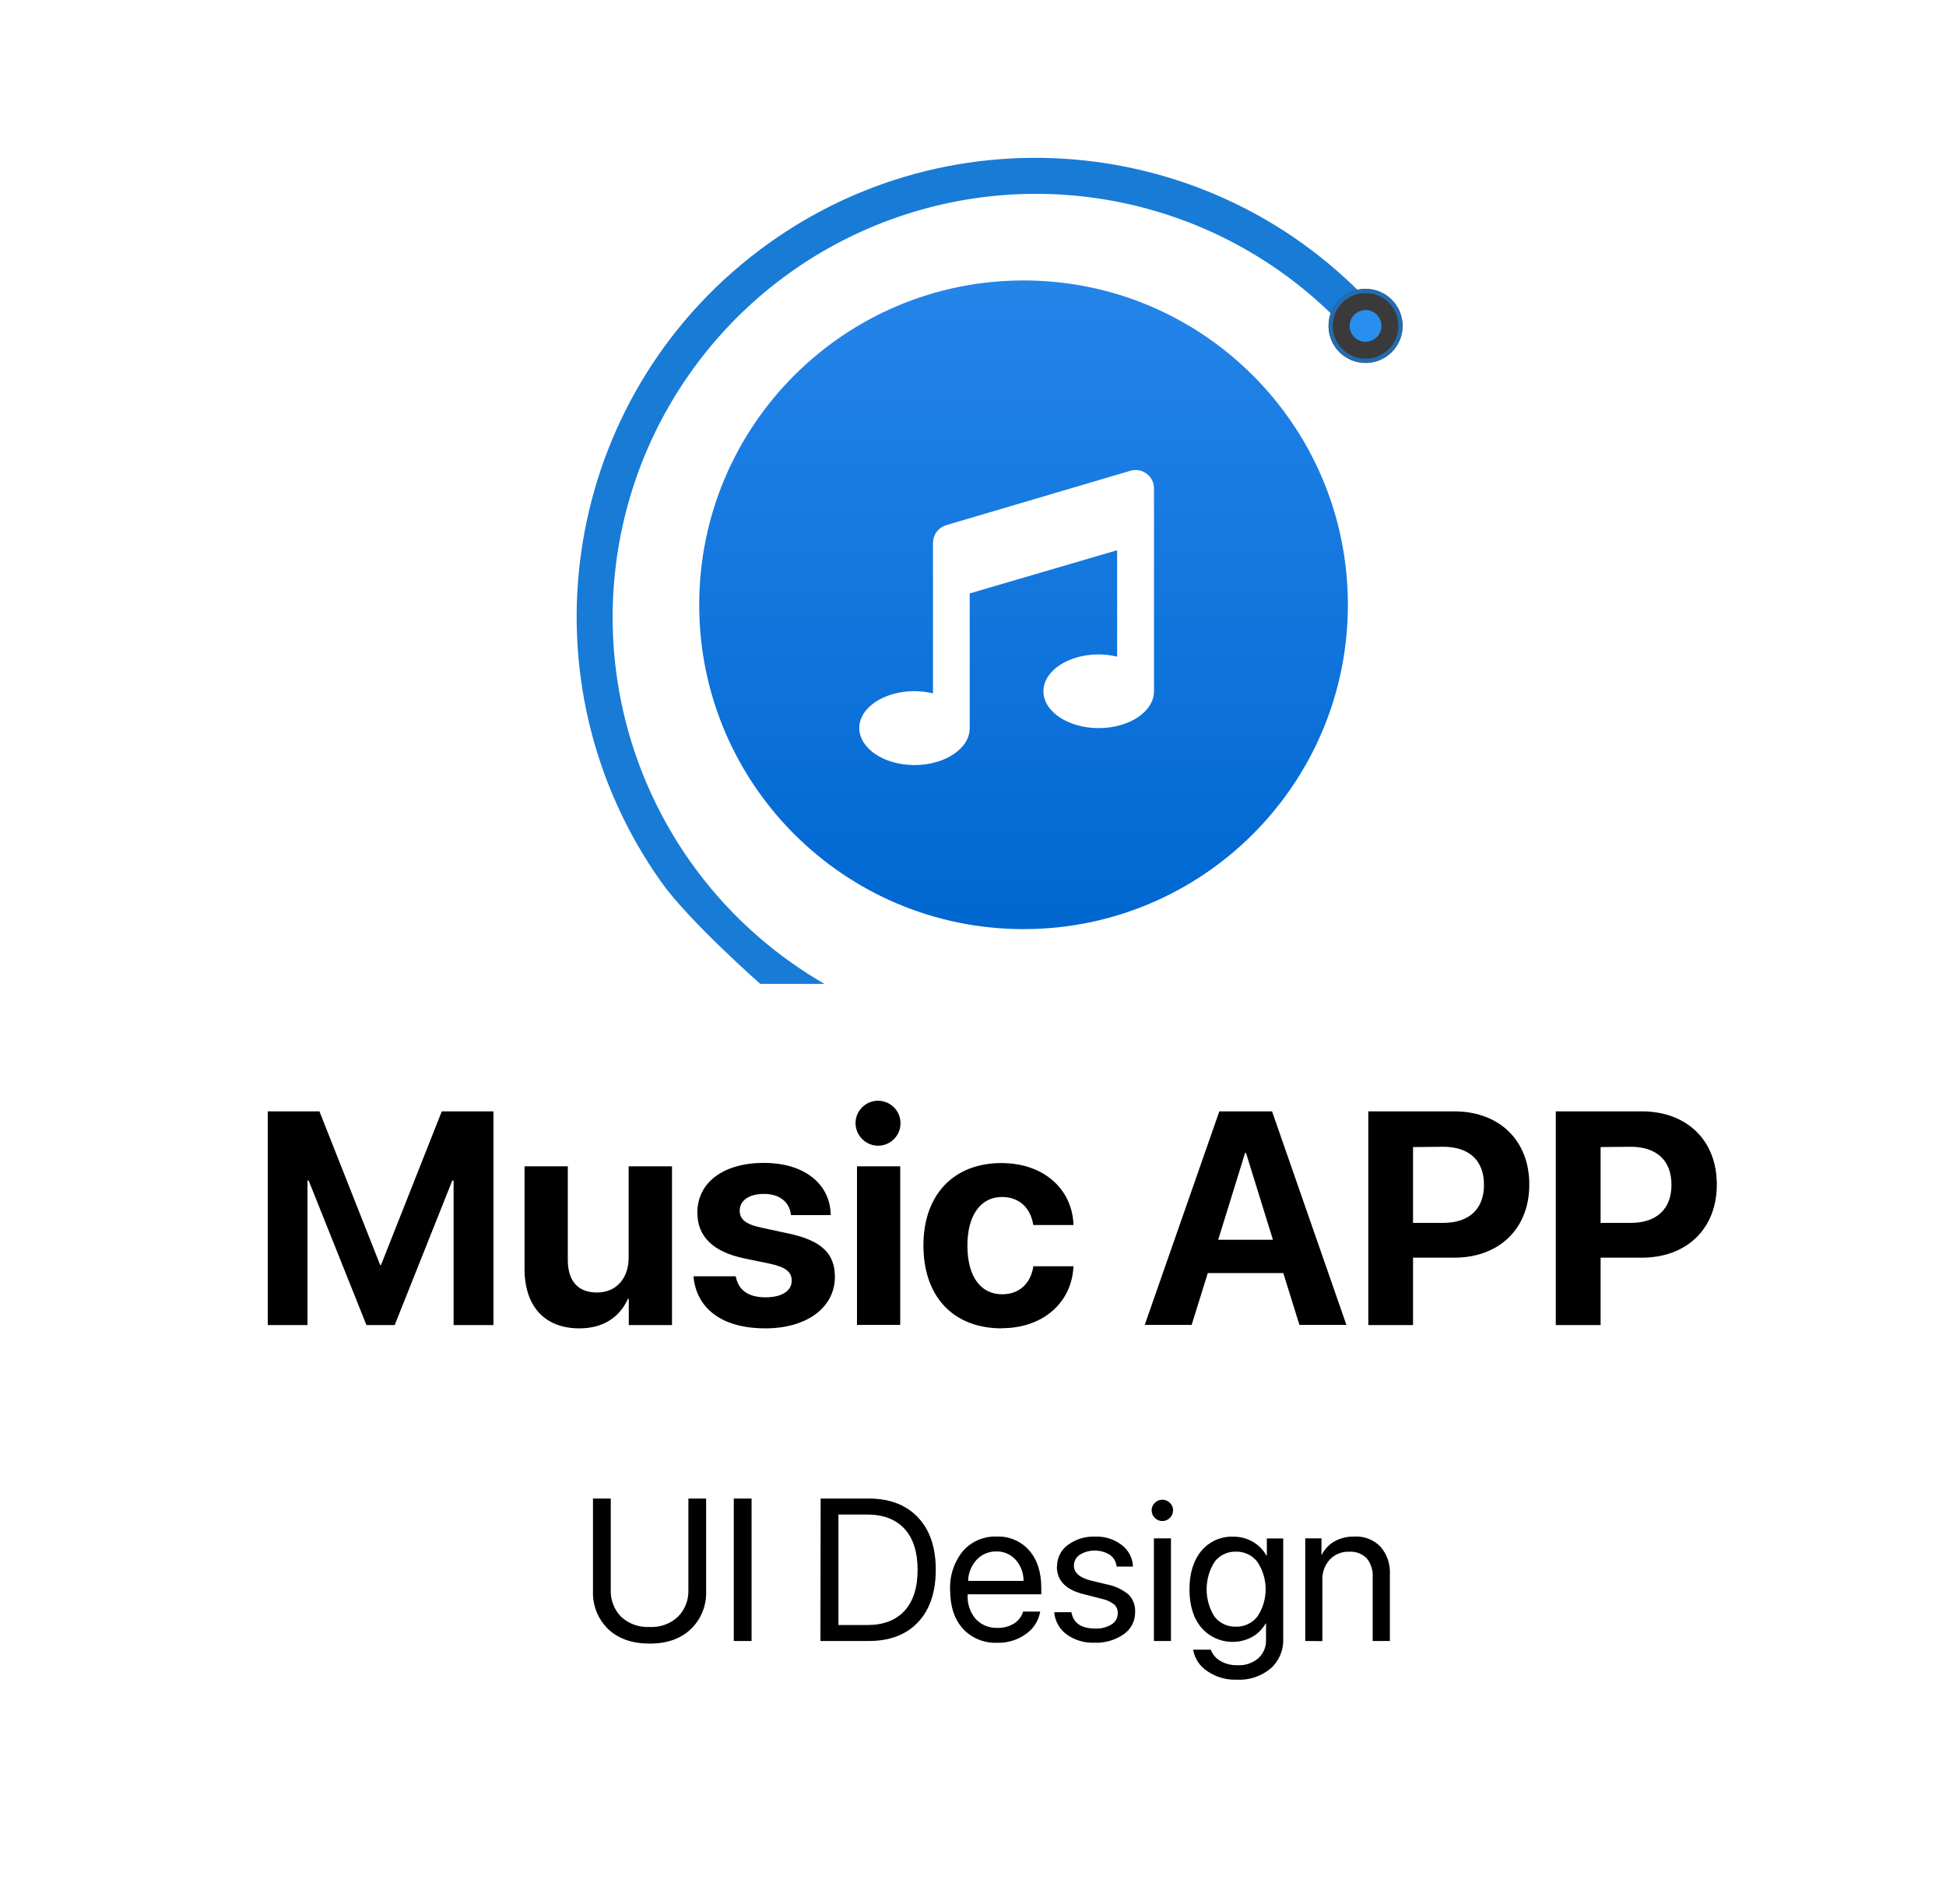
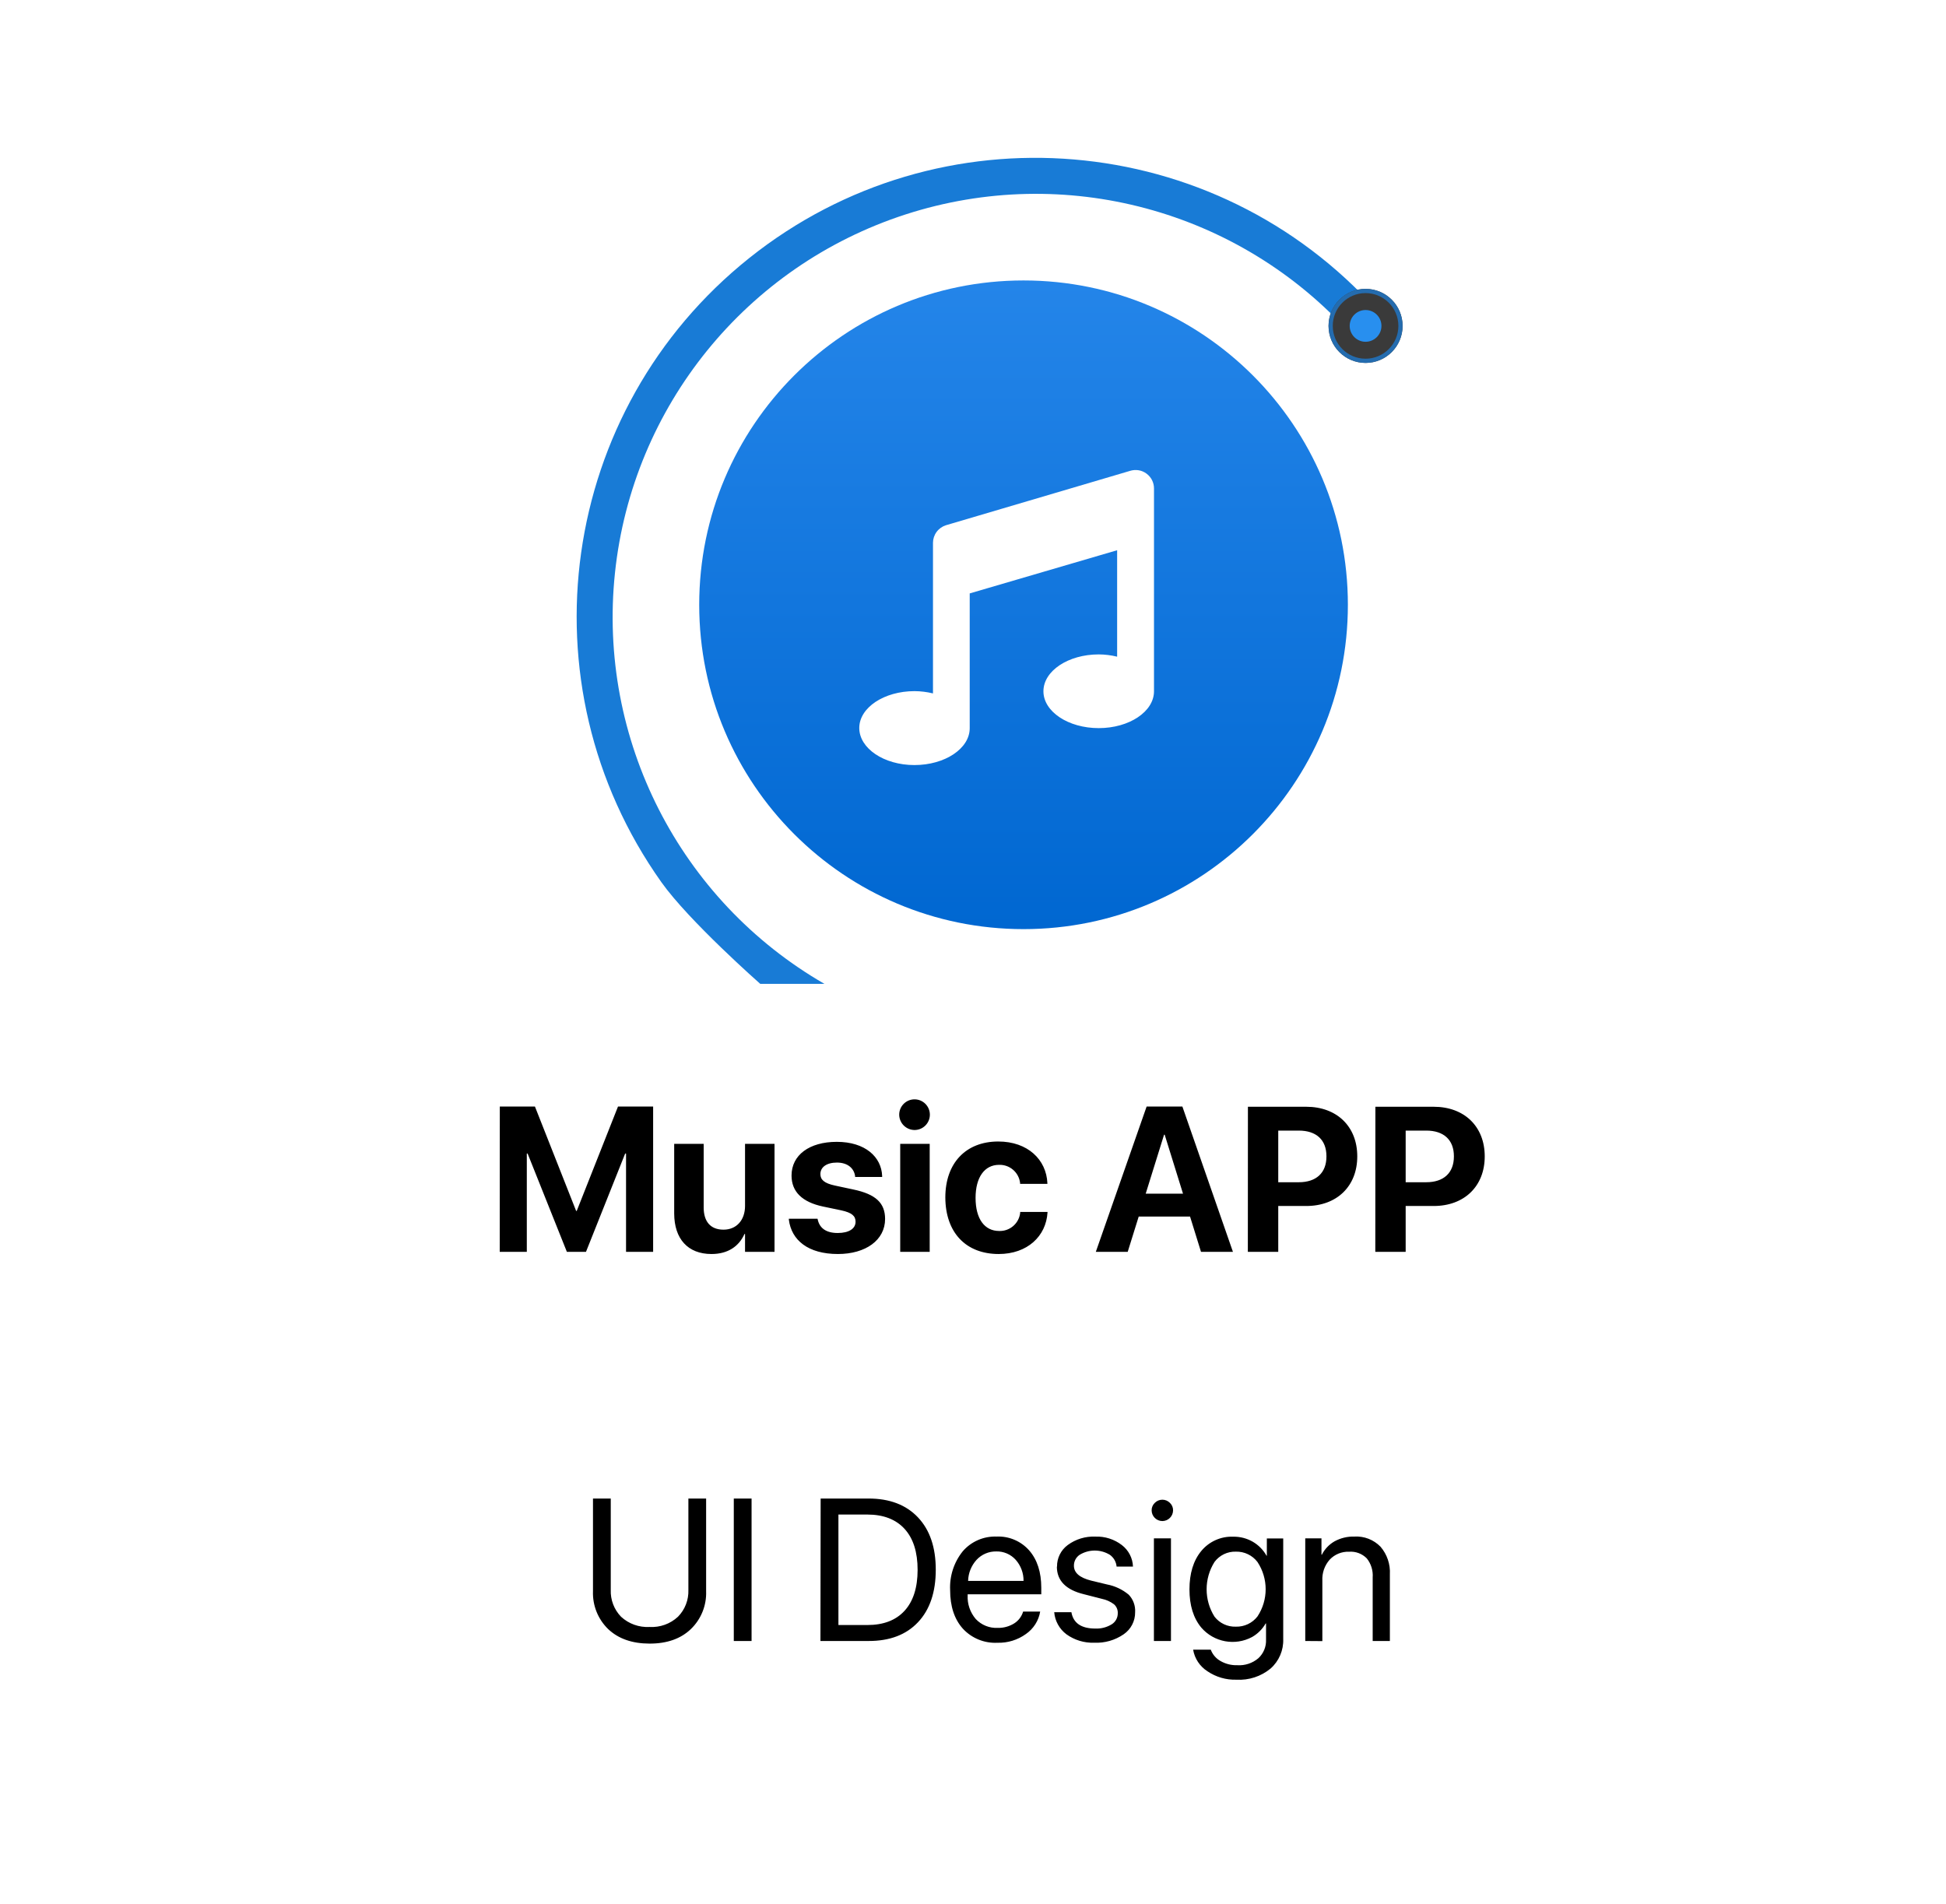
<svg xmlns="http://www.w3.org/2000/svg" id="圖層_1" data-name="圖層 1" viewBox="0 0 462 452">
  <defs>
-     <style>.cls-1,.cls-6{fill:none;}.cls-2{clip-path:url(#clip-path);}.cls-3{fill:url(#未命名漸層_2);}.cls-4{fill:#187bd6;}.cls-5{fill:#3a3a3a;}.cls-6{stroke:#246caf;}.cls-7{fill:#288fef;}</style>
-     <clipPath id="clip-path">
-       <rect class="cls-1" x="-71" y="-281.42" width="1500" height="1000" />
-     </clipPath>
+     <style>.cls-1{fill:url(#未命名漸層_2);}.cls-2{fill:#187bd6;}.cls-3{fill:#3a3a3a;}.cls-4{fill:none;stroke:#246caf;}.cls-5{fill:#288fef;}</style>
    <linearGradient id="未命名漸層_2" x1="243" y1="372" x2="243" y2="218" gradientTransform="matrix(1, 0, 0, -1, 0, 438.58)" gradientUnits="userSpaceOnUse">
      <stop offset="0" stop-color="#2485e9" />
      <stop offset="1" stop-color="#0067d1" />
    </linearGradient>
  </defs>
-   <g class="cls-2">
-     <path d="M145,355.76v21.68a8.7,8.7,0,0,0,2.44,6.38,9.22,9.22,0,0,0,6.77,2.43,9.12,9.12,0,0,0,6.75-2.43,8.64,8.64,0,0,0,2.47-6.38V355.76h4.21v22a11.87,11.87,0,0,1-3.63,9q-3.61,3.45-9.8,3.44t-9.82-3.44a11.92,11.92,0,0,1-3.61-9v-22Zm33.43,33.82h-4.22V355.76h4.22Zm16.4-33.82h11.37q7.51,0,11.74,4.48t4.22,12.42q0,8-4.22,12.47t-11.74,4.45H194.78Zm4.22,3.8v26.23h6.87q5.74,0,8.83-3.38t3.1-9.7q0-6.36-3.1-9.75t-8.83-3.4Zm37.5,8.76a6.24,6.24,0,0,0-4.71,2,7.7,7.7,0,0,0-2,5H243a7.4,7.4,0,0,0-1.85-5A6,6,0,0,0,236.5,368.32Zm6.4,14.28h4a8.11,8.11,0,0,1-3.38,5.32,11,11,0,0,1-6.77,2.08,10.44,10.44,0,0,1-8.23-3.37q-3-3.37-3-9.14a13.65,13.65,0,0,1,3-9.21,10.11,10.11,0,0,1,8-3.49,9.75,9.75,0,0,1,7.78,3.3c1.91,2.2,2.86,5.16,2.86,8.86v1.55H229.73v.23a8.06,8.06,0,0,0,1.92,5.63,6.7,6.7,0,0,0,5.2,2.11,7.06,7.06,0,0,0,3.92-1.06A5,5,0,0,0,242.9,382.6Zm8-10.67a6.25,6.25,0,0,1,2.54-5.13,10.29,10.29,0,0,1,6.56-2,9.73,9.73,0,0,1,6.28,2,6.72,6.72,0,0,1,2.65,5.11h-3.89a3.83,3.83,0,0,0-1.6-2.79,6.87,6.87,0,0,0-7.17,0,3.08,3.08,0,0,0-1.36,2.6q0,2.49,4.06,3.52l3.77.91a11.4,11.4,0,0,1,5.18,2.44,5.52,5.52,0,0,1,1.52,4.17,6.25,6.25,0,0,1-2.72,5.23,11.43,11.43,0,0,1-7,2,10.63,10.63,0,0,1-6.59-2,7.33,7.33,0,0,1-2.9-5.25h4.08q.67,3.88,5.67,3.89a6.89,6.89,0,0,0,3.89-1,3.05,3.05,0,0,0,1.45-2.65,2.66,2.66,0,0,0-.87-2.09,7,7,0,0,0-2.88-1.31l-4.29-1.1Q250.92,376.92,250.91,371.93Zm23,17.65V365.21H278v24.37Zm2-28.47a2.56,2.56,0,0,1-2.54-2.54,2.39,2.39,0,0,1,.75-1.78,2.52,2.52,0,0,1,3.59,0,2.39,2.39,0,0,1,.75,1.78,2.56,2.56,0,0,1-2.55,2.54Zm17.46,25.07a6.26,6.26,0,0,0,5.13-2.43,11.73,11.73,0,0,0,0-12.92,6.23,6.23,0,0,0-5.13-2.46,6.1,6.1,0,0,0-5.07,2.44,12.2,12.2,0,0,0,0,13A6.14,6.14,0,0,0,293.41,386.18Zm.14,12.59a11.62,11.62,0,0,1-6.89-2,7.6,7.6,0,0,1-3.4-5.13h4.19a5.13,5.13,0,0,0,2.3,2.69,7.53,7.53,0,0,0,4,1,7,7,0,0,0,5-1.66,5.67,5.67,0,0,0,1.82-4.41v-3.84h-.09a8.67,8.67,0,0,1-3.21,3.21,9.81,9.81,0,0,1-12.07-2.23c-1.88-2.26-2.81-5.29-2.81-9.07s.93-6.85,2.81-9.12a9.36,9.36,0,0,1,7.57-3.39,9,9,0,0,1,4.64,1.19,8.81,8.81,0,0,1,3.28,3.33h.07v-4.1h3.89v23.88a8.91,8.91,0,0,1-3,7A11.64,11.64,0,0,1,293.55,398.77Zm16.33-9.19V365.21h3.85v3.89h.09a7.57,7.57,0,0,1,3-3.17,9.28,9.28,0,0,1,4.71-1.14,8,8,0,0,1,6.22,2.41,9.26,9.26,0,0,1,2.22,6.56v15.82h-4.08V374.49a6.48,6.48,0,0,0-1.4-4.52,5.35,5.35,0,0,0-4.2-1.58,6,6,0,0,0-4.61,1.88,7,7,0,0,0-1.74,5v14.34Z" />
-     <path d="M63.57,314.58H73V280.27h.28L87,314.58H93.7l13.68-34.31h.31v34.31h9.46V263.85H104.88L90.46,300.31h-.21L75.84,263.85H63.57Zm74,.78c5.69,0,9.56-2.68,11.5-7h.21v6.22h10.26V276.89H149.25v21.66c0,4.92-2.92,8.3-7.53,8.3s-6.92-2.85-6.92-7.77V276.89H124.53v24.33C124.53,310.05,129.24,315.36,137.54,315.36Zm44.16,0c9.7,0,16.48-4.86,16.48-12.24v0c0-5.56-3.23-8.65-11.11-10.3l-6.39-1.38c-3.8-.8-5.1-2.07-5.1-4v0c0-2.42,2.21-4,5.76-4,3.8,0,6,2,6.37,4.75l0,.28h9.46V288c-.25-6.61-5.84-11.92-15.86-11.92-9.59,0-15.78,4.64-15.78,11.81v0c0,5.62,3.69,9.28,11,10.83l6.4,1.33c3.69.81,5,2,5,4v0c0,2.43-2.36,3.94-6.22,3.94-4.12,0-6.33-1.72-7-4.68l-.07-.31h-10l0,.31C165.45,310.54,171.25,315.36,181.7,315.36ZM208.59,272a5.34,5.34,0,1,0-5.48-5.34A5.39,5.39,0,0,0,208.59,272Zm-5.13,42.54h10.26V276.89H203.46Zm34.38.78c10,0,16.56-6.26,17-14.49v-.21h-9.56l0,.32c-.7,3.79-3.27,6.33-7.38,6.33-5.06,0-8.23-4.19-8.23-11.57v0c0-7.2,3.17-11.53,8.2-11.53,4.25,0,6.74,2.74,7.38,6.33l.07.32h9.53v-.25c-.39-8.16-6.9-14.45-17.13-14.45-11.28,0-18.49,7.49-18.49,19.55v0C219.24,307.87,226.34,315.36,237.84,315.36Zm33.93-.78h11.14l3.83-12.3h17.93l3.83,12.3h11.15L302,263.85H289.48ZM295.6,273.7h.21l6.4,20.63h-13Zm29.25,40.88h10.62v-16h9.77c10.69,0,17.83-6.89,17.83-17.34v-.07c0-10.44-7.14-17.33-17.83-17.33H324.85Zm17.79-42.33c6.08,0,9.67,3.2,9.67,9v.07c0,5.77-3.59,9-9.67,9h-7.17v-18Zm26.72,42.33H380v-16h9.77c10.69,0,17.82-6.89,17.82-17.34v-.07c0-10.44-7.13-17.33-17.82-17.33H369.36Zm17.79-42.33c6.08,0,9.67,3.2,9.67,9v.07c0,5.77-3.59,9-9.67,9H380v-18Z" />
-     <path class="cls-3" d="M243,66.58a77,77,0,1,0,77,77A77,77,0,0,0,243,66.58ZM224.56,124.7l43.75-12.92a4.49,4.49,0,0,1,2-.14,4.26,4.26,0,0,1,1.87.79,4.31,4.31,0,0,1,1.32,1.55,4.36,4.36,0,0,1,.47,2v48.13c0,4.83-5.88,8.75-13.12,8.75s-13.13-3.92-13.13-8.75,5.88-8.75,13.13-8.75a18.94,18.94,0,0,1,4.37.54V130.63l-35,10.25v32c0,4.83-5.88,8.75-13.13,8.75S204,177.66,204,172.83s5.88-8.75,13.12-8.75a19,19,0,0,1,4.38.54V128.88a4.37,4.37,0,0,1,.85-2.59A4.41,4.41,0,0,1,224.56,124.7Z" />
-     <path class="cls-4" d="M327,73.78A108.91,108.91,0,0,0,157,209.41c6.55,9.25,23.5,24.17,23.5,24.17h15.24a100.5,100.5,0,1,1,125-154.19Z" />
-     <circle class="cls-5" cx="324.2" cy="77.37" r="8.79" />
-     <circle class="cls-6" cx="324.2" cy="77.37" r="8.29" />
-     <circle class="cls-7" cx="324.2" cy="77.37" r="3.77" />
-   </g>
+   <path d="M145,355.76v21.68a8.7,8.7,0,0,0,2.44,6.38,9.22,9.22,0,0,0,6.77,2.43,9.12,9.12,0,0,0,6.75-2.43,8.64,8.64,0,0,0,2.47-6.38V355.76h4.21v22a11.87,11.87,0,0,1-3.63,9q-3.61,3.45-9.8,3.44t-9.82-3.44a11.92,11.92,0,0,1-3.61-9v-22Zm33.43,33.82h-4.22V355.76h4.22Zm16.4-33.82h11.37q7.51,0,11.74,4.48t4.22,12.42q0,8-4.22,12.47t-11.74,4.45H194.78Zm4.22,3.8v26.23h6.87q5.74,0,8.83-3.38t3.1-9.7q0-6.36-3.1-9.75t-8.83-3.4Zm37.5,8.76a6.24,6.24,0,0,0-4.71,2,7.7,7.7,0,0,0-2,5H243a7.4,7.4,0,0,0-1.85-5A6,6,0,0,0,236.5,368.32Zm6.4,14.28h4a8.11,8.11,0,0,1-3.38,5.32,11,11,0,0,1-6.77,2.08,10.44,10.44,0,0,1-8.23-3.37q-3-3.37-3-9.14a13.65,13.65,0,0,1,3-9.21,10.11,10.11,0,0,1,8-3.49,9.75,9.75,0,0,1,7.78,3.3c1.91,2.2,2.86,5.16,2.86,8.86v1.55H229.73v.23a8.06,8.06,0,0,0,1.92,5.63,6.7,6.7,0,0,0,5.2,2.11,7.06,7.06,0,0,0,3.92-1.06A5,5,0,0,0,242.9,382.6Zm8-10.67a6.25,6.25,0,0,1,2.54-5.13,10.29,10.29,0,0,1,6.56-2,9.73,9.73,0,0,1,6.28,2,6.72,6.72,0,0,1,2.65,5.11h-3.89a3.83,3.83,0,0,0-1.6-2.79,6.87,6.87,0,0,0-7.17,0,3.08,3.08,0,0,0-1.36,2.6q0,2.49,4.06,3.52l3.77.91a11.4,11.4,0,0,1,5.18,2.44,5.52,5.52,0,0,1,1.52,4.17,6.25,6.25,0,0,1-2.72,5.23,11.43,11.43,0,0,1-7,2,10.63,10.63,0,0,1-6.59-2,7.33,7.33,0,0,1-2.9-5.25h4.08q.67,3.88,5.67,3.89a6.89,6.89,0,0,0,3.89-1,3.05,3.05,0,0,0,1.45-2.65,2.66,2.66,0,0,0-.87-2.09,7,7,0,0,0-2.88-1.31l-4.29-1.1Q250.92,376.92,250.91,371.93Zm23,17.65V365.21H278v24.37Zm2-28.47a2.56,2.56,0,0,1-2.54-2.54,2.39,2.39,0,0,1,.75-1.78,2.52,2.52,0,0,1,3.59,0,2.39,2.39,0,0,1,.75,1.78,2.56,2.56,0,0,1-2.55,2.54Zm17.46,25.07a6.26,6.26,0,0,0,5.13-2.43,11.73,11.73,0,0,0,0-12.92,6.23,6.23,0,0,0-5.13-2.46,6.1,6.1,0,0,0-5.07,2.44,12.2,12.2,0,0,0,0,13A6.14,6.14,0,0,0,293.41,386.18Zm.14,12.59a11.62,11.62,0,0,1-6.89-2,7.6,7.6,0,0,1-3.4-5.13h4.19a5.13,5.13,0,0,0,2.3,2.69,7.53,7.53,0,0,0,4,1,7,7,0,0,0,5-1.66,5.67,5.67,0,0,0,1.82-4.41v-3.84h-.09a8.67,8.67,0,0,1-3.21,3.21,9.81,9.81,0,0,1-12.07-2.23c-1.88-2.26-2.81-5.29-2.81-9.07s.93-6.85,2.81-9.12a9.36,9.36,0,0,1,7.57-3.39,9,9,0,0,1,4.64,1.19,8.81,8.81,0,0,1,3.28,3.33h.07v-4.1h3.89v23.88a8.91,8.91,0,0,1-3,7A11.64,11.64,0,0,1,293.55,398.77Zm16.33-9.19V365.21h3.85v3.89h.09a7.57,7.57,0,0,1,3-3.17,9.28,9.28,0,0,1,4.71-1.14,8,8,0,0,1,6.22,2.41,9.26,9.26,0,0,1,2.22,6.56v15.82h-4.08V374.49a6.48,6.48,0,0,0-1.4-4.52,5.35,5.35,0,0,0-4.2-1.58,6,6,0,0,0-4.61,1.88,7,7,0,0,0-1.74,5v14.34Z" />
+   <path d="M118.64,297.19h6.43V273.86h.19l9.32,23.33h4.54l9.3-23.33h.21v23.33h6.43V262.7h-8.34l-9.8,24.78h-.14L127,262.7h-8.34Zm50.28.52c3.88,0,6.51-1.81,7.82-4.75h.14v4.23h7V271.56h-7v14.73c0,3.34-2,5.64-5.11,5.64s-4.71-1.94-4.71-5.28V271.56h-7V288.1C160.08,294.1,163.28,297.71,168.92,297.71Zm30,0c6.6,0,11.21-3.3,11.21-8.32v0c0-3.78-2.2-5.88-7.55-7l-4.35-.93c-2.58-.55-3.46-1.41-3.46-2.73v0c0-1.65,1.5-2.73,3.92-2.73,2.58,0,4.08,1.39,4.32,3.23l0,.19h6.42v-.24c-.16-4.49-4-8.1-10.77-8.1-6.53,0-10.74,3.15-10.74,8v0c0,3.83,2.51,6.31,7.48,7.36l4.35.91c2.51.55,3.37,1.34,3.37,2.7v0c0,1.65-1.6,2.67-4.23,2.67-2.79,0-4.3-1.17-4.75-3.17l-.05-.22h-6.81l0,.22C187.9,294.44,191.85,297.71,198.94,297.71Zm18.29-29.44a3.64,3.64,0,1,0-3.73-3.64A3.67,3.67,0,0,0,217.23,268.27Zm-3.49,28.92h7V271.56h-7Zm23.37.52c6.84,0,11.26-4.25,11.6-9.85v-.14H242.2l0,.22a4.85,4.85,0,0,1-5,4.3c-3.44,0-5.59-2.85-5.59-7.86v0c0-4.9,2.15-7.84,5.57-7.84a4.87,4.87,0,0,1,5,4.3l0,.22h6.48v-.17C248.42,275.32,244,271,237,271c-7.67,0-12.57,5.09-12.57,13.29v0C224.47,292.62,229.3,297.71,237.11,297.71Zm23.07-.52h7.57l2.61-8.37h12.19l2.6,8.37h7.58l-12-34.49h-8.49Zm16.2-27.8h.15l4.35,14H272Zm19.89,27.8h7.22V286.31h6.64c7.27,0,12.12-4.68,12.12-11.78v0c0-7.1-4.85-11.78-12.12-11.78H296.27Zm12.09-28.78c4.14,0,6.57,2.17,6.57,6.09v.05c0,3.92-2.43,6.12-6.57,6.12h-4.87V268.41Zm18.17,28.78h7.21V286.31h6.65c7.27,0,12.12-4.68,12.12-11.78v0c0-7.1-4.85-11.78-12.12-11.78H326.53Zm12.09-28.78c4.13,0,6.57,2.17,6.57,6.09v.05c0,3.92-2.44,6.12-6.57,6.12h-4.88V268.41Z" />
+   <path class="cls-1" d="M243,66.58a77,77,0,1,0,77,77A77,77,0,0,0,243,66.58ZM224.56,124.7l43.75-12.92a4.49,4.49,0,0,1,2-.14,4.26,4.26,0,0,1,1.87.79,4.31,4.31,0,0,1,1.32,1.55,4.36,4.36,0,0,1,.47,2v48.13c0,4.83-5.88,8.75-13.12,8.75s-13.13-3.92-13.13-8.75,5.88-8.75,13.13-8.75a18.94,18.94,0,0,1,4.37.54V130.63l-35,10.25v32c0,4.83-5.88,8.75-13.13,8.75S204,177.66,204,172.83s5.88-8.75,13.12-8.75a19,19,0,0,1,4.38.54V128.88a4.37,4.37,0,0,1,.85-2.59A4.41,4.41,0,0,1,224.56,124.7Z" />
+   <path class="cls-2" d="M327,73.78A108.91,108.91,0,0,0,157,209.41c6.55,9.25,23.5,24.17,23.5,24.17h15.24a100.5,100.5,0,1,1,125-154.19Z" />
+   <circle class="cls-3" cx="324.2" cy="77.37" r="8.79" />
+   <circle class="cls-4" cx="324.2" cy="77.37" r="8.29" />
+   <circle class="cls-5" cx="324.2" cy="77.37" r="3.77" />
</svg>
